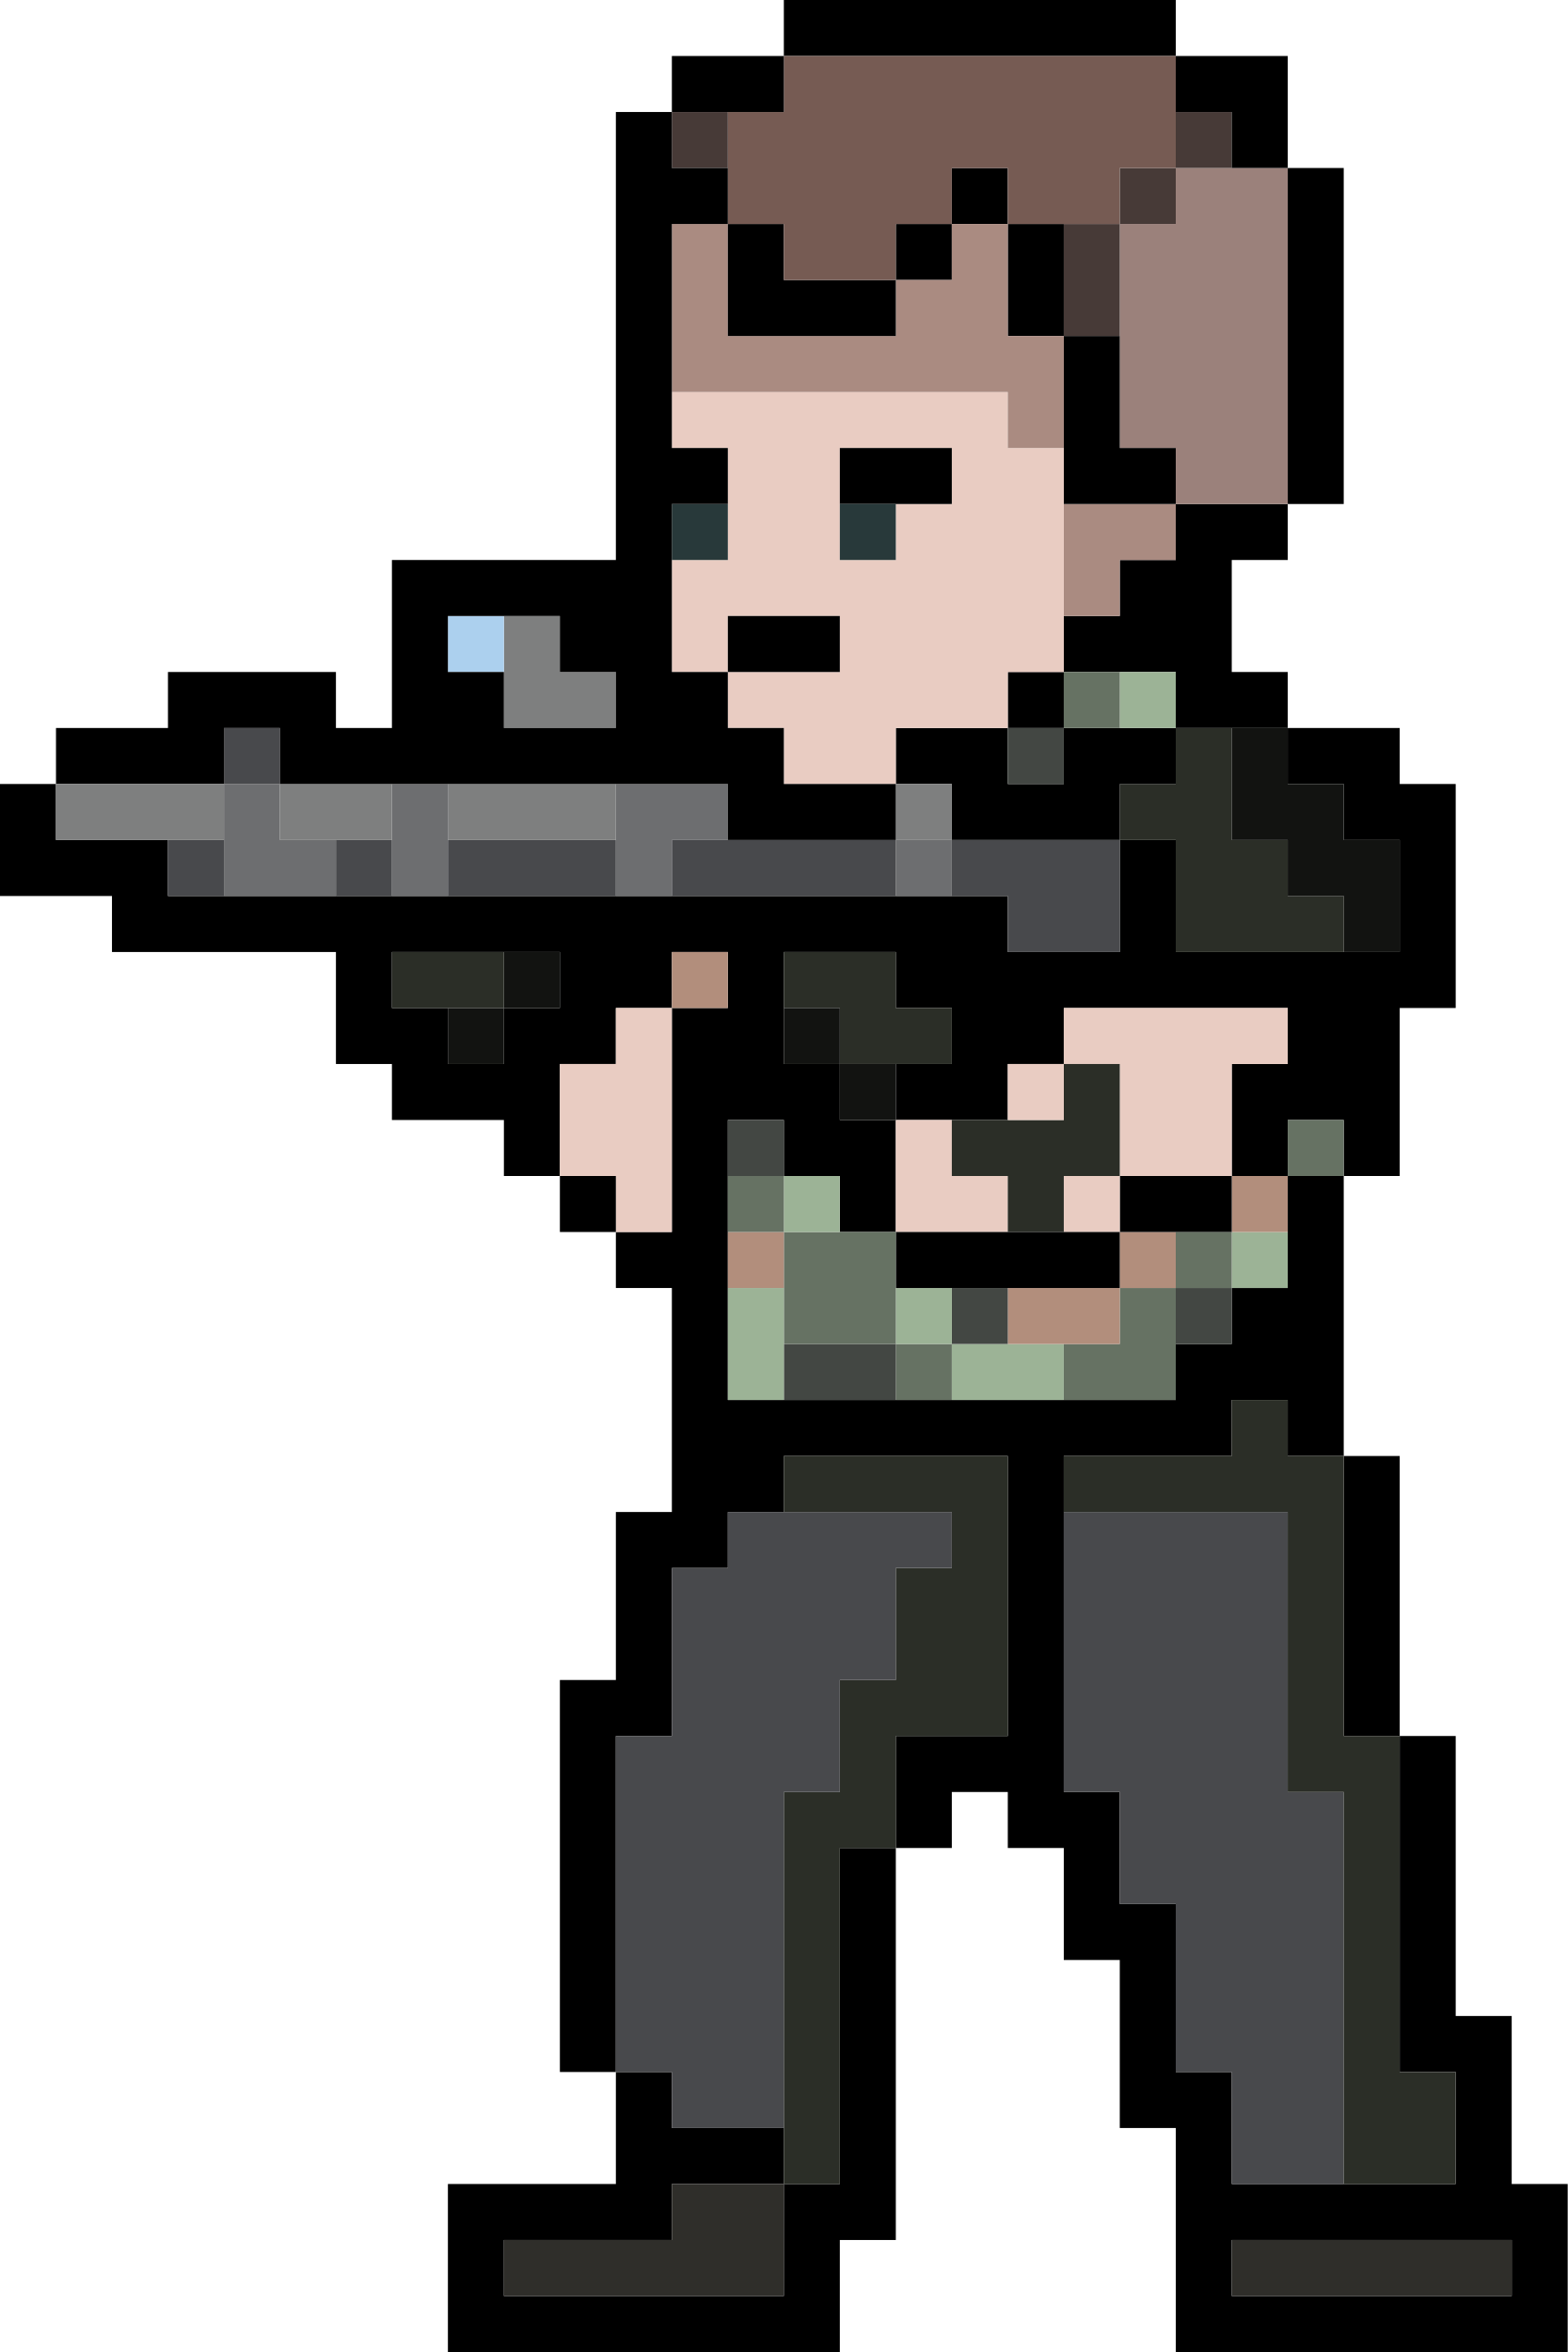
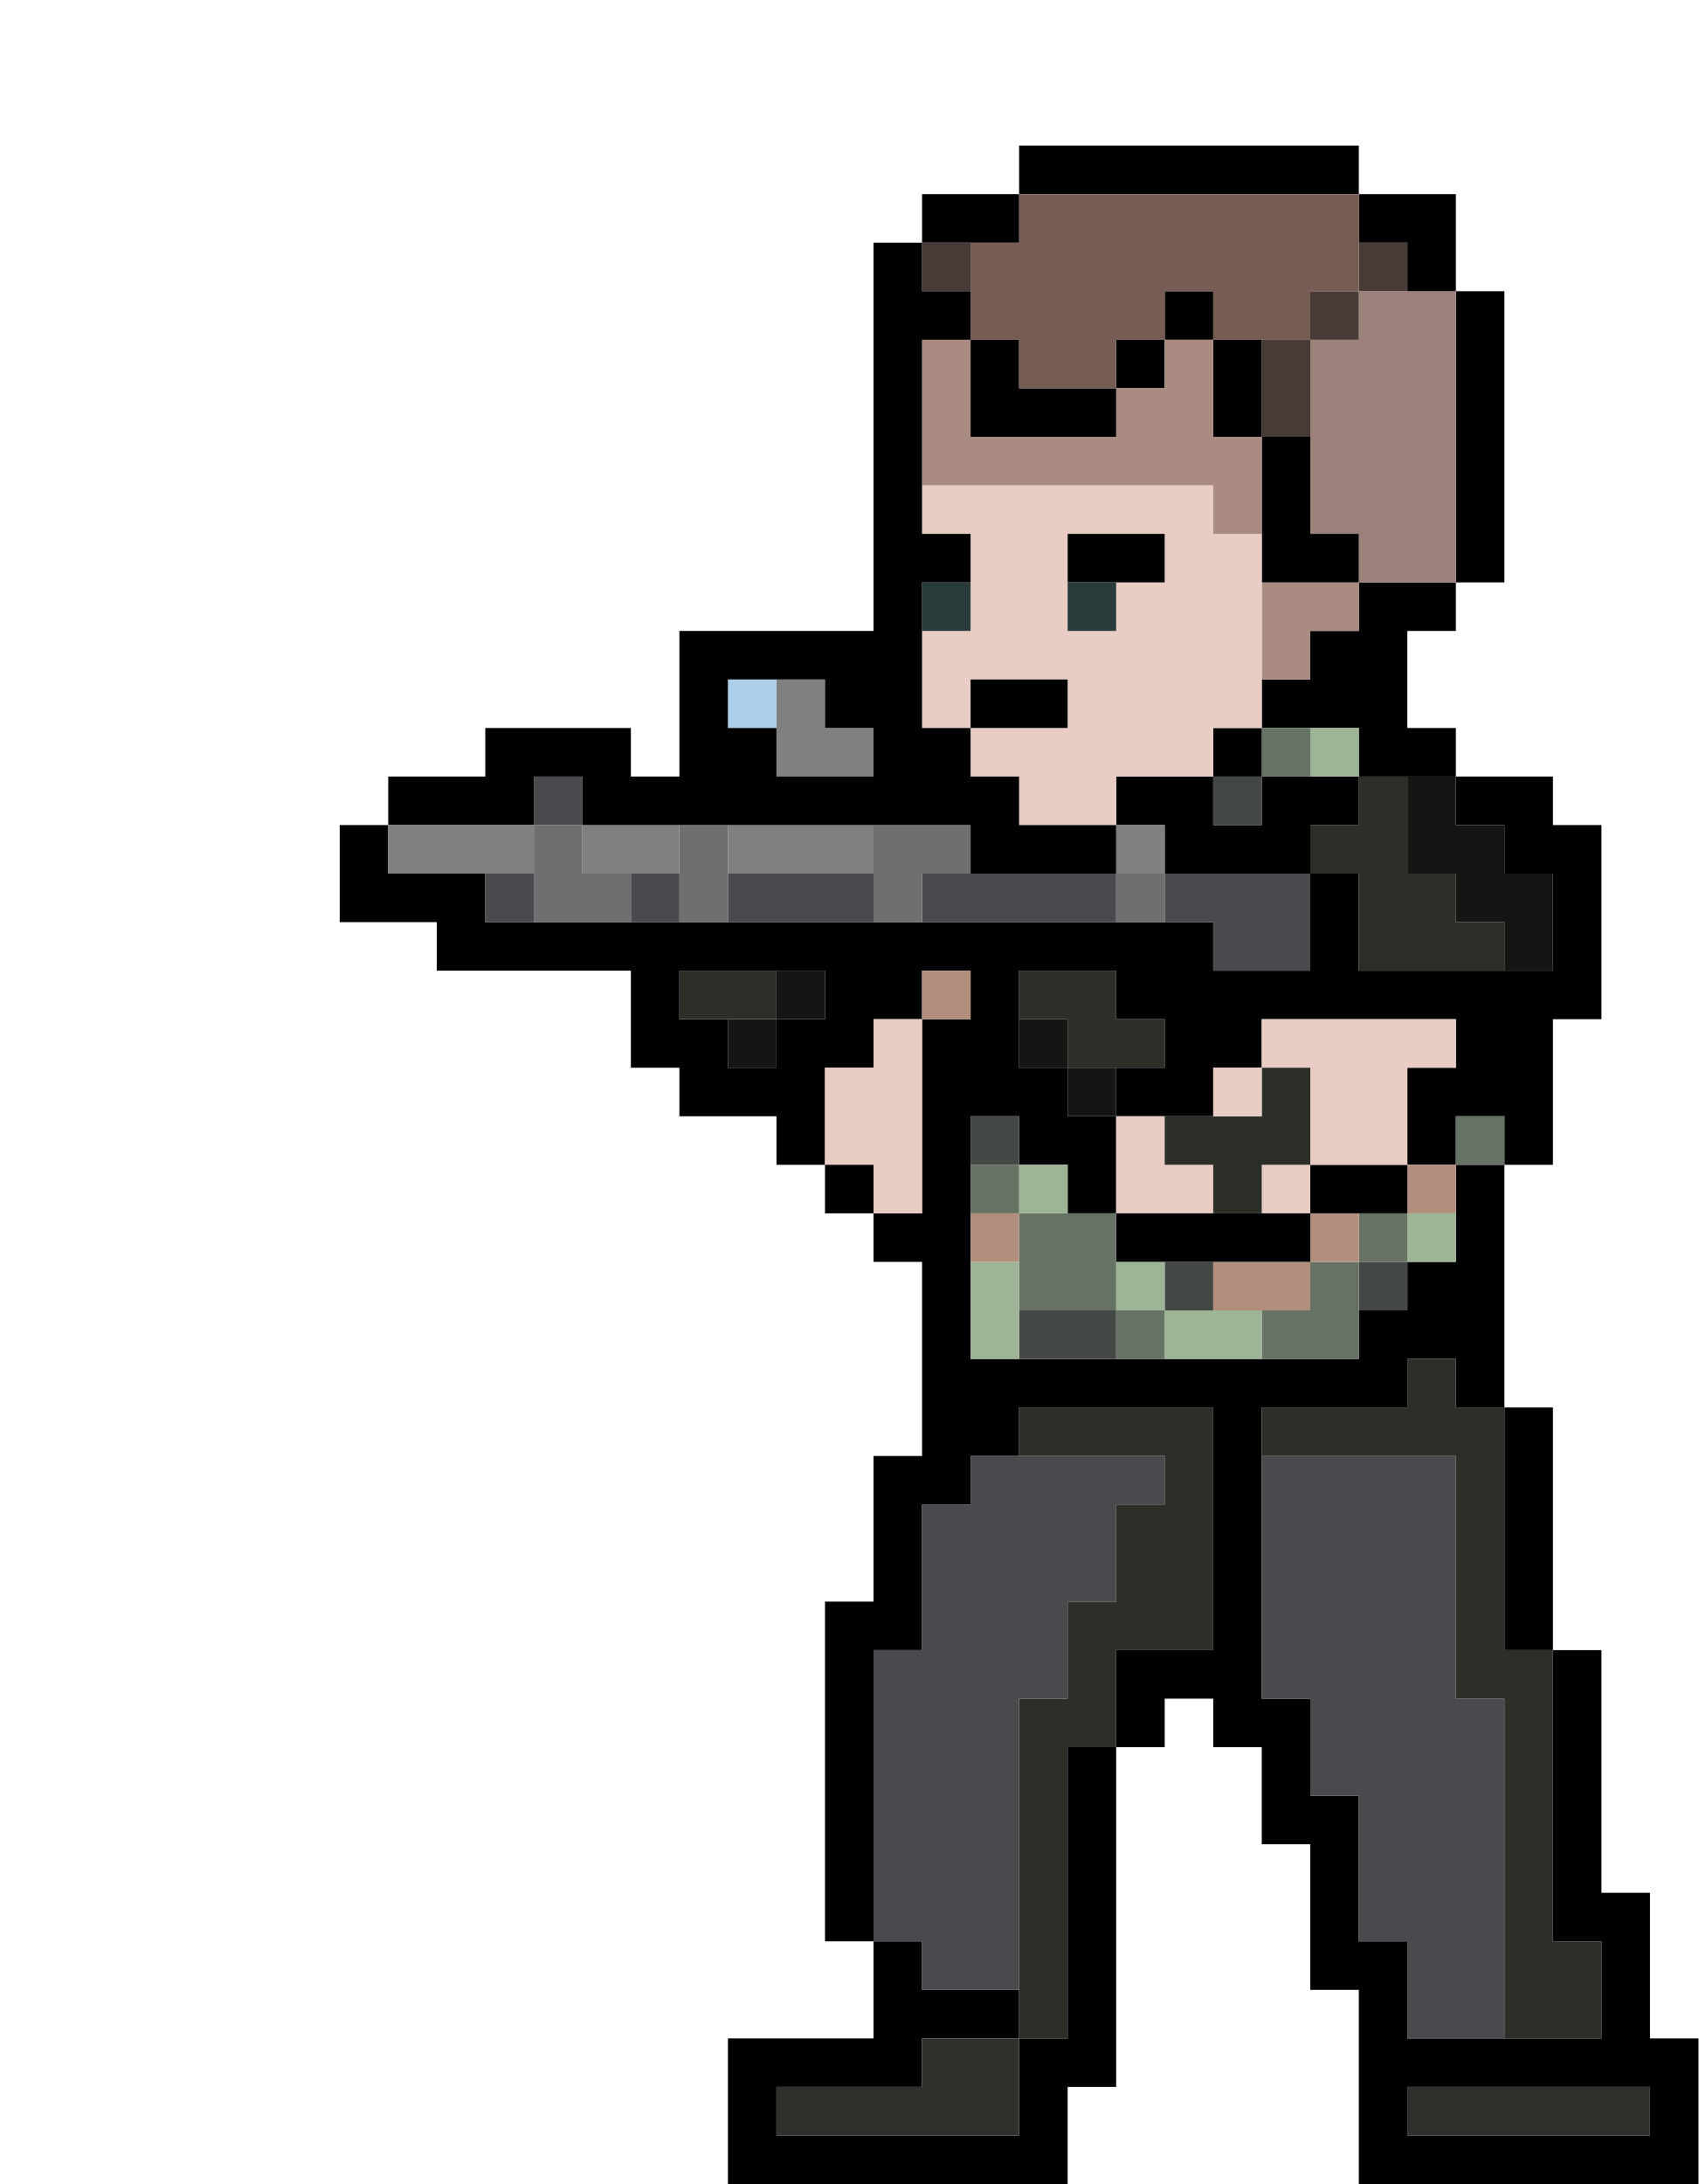
- <svg xmlns="http://www.w3.org/2000/svg" id="Layer_1" data-name="Layer 1" viewBox="0 0 56 84">
+ <svg xmlns="http://www.w3.org/2000/svg" id="Layer_1" data-name="Layer 1" viewBox="0 0 70 90">
  <defs>
    <style>
      .cls-1 {
-         fill: #9cb396;
+         fill: #9db497;
      }

      .cls-2 {
-         fill: #acd0ee;
+         fill: #e9ccc3;
      }

      .cls-3 {
-         fill: #28393a;
+         fill: #7f8080;
      }

      .cls-4 {
-         fill: #765b53;
+         fill: #adcfec;
      }

      .cls-5 {
-         fill: #7e7f7f;
+         fill: #2c2f28;
      }

      .cls-6 {
-         fill: #434743;
+         fill: #483b37;
      }

      .cls-7 {
-         fill: #e9ccc2;
+         fill: #b28f7d;
      }

      .cls-8 {
-         fill: #667263;
+         fill: #151614;
      }

      .cls-9 {
-         fill: #473a37;
+         fill: #293a3a;
      }

      .cls-10 {
-         fill: #2f2e2a;
+         fill: #775c54;
      }

      .cls-11 {
-         fill: #2b2e27;
+         fill: #302f2b;
      }

      .cls-12 {
+         fill: #494a4d;
+       }
+ 
+       .cls-13 {
        fill: #aa8b81;
      }

-       .cls-13 {
-         fill: #b28e7c;
-       }
- 
      .cls-14 {
-         fill: #9b817b;
+         fill: #010101;
      }

      .cls-15 {
-         fill: #121311;
+         fill: #6e6f71;
      }

      .cls-16 {
-         fill: #6d6e70;
+         fill: #444844;
      }

      .cls-17 {
-         fill: #48494c;
+         fill: #9c817b;
+       }
+ 
+       .cls-18 {
+         fill: #667364;
      }
    </style>
  </defs>
-   <path d="M54,78v-6h-2v-10h-2v12h2v4h-8v-4h-2v-6h-2v-4h-2v-12h6v-2h2v2h2v-10h-2v4h-2v2h-2v2h-16v-10h2v2h2v2h2v-4h-2v-2h-2v-4h4v2h2v2h-2v2h4v-2h2v-2h8v2h-2v4h2v-2h2v2h2v-6h2v-8h-2v-2h-4v2h2v2h2v4h-8v-4h-2v4h-4v-2H6v-2H2v-2H0v4h4v2h8v4h2v2h4v2h2v-4h2v-2h2v-2h2v2h-2v8h-2v2h2v8h-2v6h-2v14h2v-12h2v-6h2v-2h2v-2h8v10h-4v4h2v-2h2v2h2v4h2v6h2v8h14v-6h-2ZM18,36v2h-2v-2h-2v-2h6v2h-2ZM54,82h-10v-2h10v2Z" />
-   <polygon class="cls-10" points="50 80 48 80 46 80 44 80 44 82 46 82 48 82 50 82 52 82 54 82 54 80 52 80 50 80" />
-   <polygon points="48 56 48 58 48 60 48 62 50 62 50 60 50 58 50 56 50 54 50 52 48 52 48 54 48 56" />
-   <polygon class="cls-17" points="48 74 48 72 48 70 48 68 48 66 48 64 46 64 46 62 46 60 46 58 46 56 46 54 44 54 42 54 40 54 38 54 38 56 38 58 38 60 38 62 38 64 40 64 40 66 40 68 42 68 42 70 42 72 42 74 44 74 44 76 44 78 46 78 48 78 48 76 48 74" />
-   <rect class="cls-8" x="46" y="40" width="2" height="2" />
-   <polygon class="cls-11" points="46 50 44 50 44 52 42 52 40 52 38 52 38 54 40 54 42 54 44 54 46 54 46 56 46 58 46 60 46 62 46 64 48 64 48 66 48 68 48 70 48 72 48 74 48 76 48 78 50 78 52 78 52 76 52 74 50 74 50 72 50 70 50 68 50 66 50 64 50 62 48 62 48 60 48 58 48 56 48 54 48 52 46 52 46 50" />
-   <rect class="cls-1" x="44" y="44" width="2" height="2" />
-   <rect class="cls-13" x="44" y="42" width="2" height="2" />
-   <polygon class="cls-11" points="46 32 46 30 44 30 44 28 44 26 42 26 42 28 40 28 40 30 42 30 42 32 42 34 44 34 46 34 48 34 48 32 46 32" />
-   <polygon points="46 10 46 12 46 14 46 16 46 18 48 18 48 16 48 14 48 12 48 10 48 8 48 6 46 6 46 8 46 10" />
-   <rect class="cls-6" x="42" y="46" width="2" height="2" />
-   <rect class="cls-8" x="42" y="44" width="2" height="2" />
-   <polygon class="cls-15" points="44 28 44 30 46 30 46 32 48 32 48 34 50 34 50 32 50 30 48 30 48 28 46 28 46 26 44 26 44 28" />
-   <polygon class="cls-8" points="40 46 40 48 38 48 38 50 40 50 42 50 42 48 42 46 40 46" />
-   <rect class="cls-13" x="40" y="44" width="2" height="2" />
-   <polygon points="40 42 40 44 42 44 44 44 44 42 42 42 40 42" />
-   <polygon points="42 18 42 20 40 20 40 22 38 22 38 24 40 24 42 24 42 26 44 26 46 26 46 24 44 24 44 22 44 20 46 20 46 18 44 18 42 18" />
-   <polygon class="cls-14" points="42 6 42 8 40 8 40 10 40 12 40 14 40 16 42 16 42 18 44 18 46 18 46 16 46 14 46 12 46 10 46 8 46 6 44 6 42 6" />
-   <rect class="cls-9" x="42" y="4" width="2" height="2" />
-   <polygon points="44 4 44 6 46 6 46 4 46 2 44 2 42 2 42 4 44 4" />
-   <rect class="cls-7" x="38" y="42" width="2" height="2" />
-   <polygon class="cls-7" points="40 40 40 42 42 42 44 42 44 40 44 38 46 38 46 36 44 36 42 36 40 36 38 36 38 38 40 38 40 40" />
-   <polygon points="42 28 42 26 40 26 38 26 38 28 36 28 36 26 34 26 32 26 32 28 34 28 34 30 36 30 38 30 40 30 40 28 42 28" />
-   <rect class="cls-1" x="40" y="24" width="2" height="2" />
-   <rect class="cls-9" x="40" y="6" width="2" height="2" />
-   <polygon class="cls-1" points="36 48 34 48 34 50 36 50 38 50 38 48 36 48" />
-   <polygon class="cls-13" points="36 46 36 48 38 48 40 48 40 46 38 46 36 46" />
-   <rect class="cls-8" x="38" y="24" width="2" height="2" />
-   <polygon class="cls-12" points="38 18 38 20 38 22 40 22 40 20 42 20 42 18 40 18 38 18" />
-   <polygon points="38 14 38 16 38 18 40 18 42 18 42 16 40 16 40 14 40 12 38 12 38 14" />
-   <polygon class="cls-9" points="38 12 40 12 40 10 40 8 38 8 38 10 38 12" />
-   <rect class="cls-6" x="34" y="46" width="2" height="2" />
-   <polygon class="cls-7" points="36 44 36 42 34 42 34 40 32 40 32 42 32 44 34 44 36 44" />
-   <polygon class="cls-11" points="36 42 36 44 38 44 38 42 40 42 40 40 40 38 38 38 38 40 36 40 34 40 34 42 36 42" />
-   <rect class="cls-7" x="36" y="38" width="2" height="2" />
-   <polygon class="cls-17" points="36 30 34 30 34 32 36 32 36 34 38 34 40 34 40 32 40 30 38 30 36 30" />
-   <rect class="cls-6" x="36" y="26" width="2" height="2" />
-   <rect x="36" y="24" width="2" height="2" />
-   <polygon points="36 12 38 12 38 10 38 8 36 8 36 10 36 12" />
-   <rect class="cls-8" x="32" y="48" width="2" height="2" />
-   <rect class="cls-1" x="32" y="46" width="2" height="2" />
-   <polygon points="34 46 36 46 38 46 40 46 40 44 38 44 36 44 34 44 32 44 32 46 34 46" />
-   <rect x="34" y="6" width="2" height="2" />
-   <polygon points="30 68 30 70 30 72 30 74 30 76 30 78 28 78 28 80 28 82 26 82 24 82 22 82 20 82 18 82 18 80 20 80 22 80 24 80 24 78 26 78 28 78 28 76 26 76 24 76 24 74 22 74 22 76 22 78 20 78 18 78 16 78 16 80 16 82 16 84 18 84 20 84 22 84 24 84 26 84 28 84 30 84 30 82 30 80 32 80 32 78 32 76 32 74 32 72 32 70 32 68 32 66 30 66 30 68" />
-   <polygon class="cls-11" points="32 62 34 62 36 62 36 60 36 58 36 56 36 54 36 52 34 52 32 52 30 52 28 52 28 54 30 54 32 54 34 54 34 56 32 56 32 58 32 60 30 60 30 62 30 64 28 64 28 66 28 68 28 70 28 72 28 74 28 76 28 78 30 78 30 76 30 74 30 72 30 70 30 68 30 66 32 66 32 64 32 62" />
-   <polygon class="cls-6" points="30 48 28 48 28 50 30 50 32 50 32 48 30 48" />
-   <polygon class="cls-11" points="34 38 34 36 32 36 32 34 30 34 28 34 28 36 30 36 30 38 32 38 34 38" />
-   <rect class="cls-16" x="32" y="30" width="2" height="2" />
-   <rect class="cls-5" x="32" y="28" width="2" height="2" />
-   <path class="cls-7" d="M34,26h2v-2h2v-8h-2v-2h-12v2h2v4h-2v4h2v-2h4v2h-4v2h2v2h4v-2h2ZM30,18v-2h4v2h-2v2h-2v-2Z" />
-   <polygon points="34 18 34 16 32 16 30 16 30 18 32 18 34 18" />
-   <rect x="32" y="8" width="2" height="2" />
-   <polygon class="cls-8" points="28 46 28 48 30 48 32 48 32 46 32 44 30 44 28 44 28 46" />
-   <rect class="cls-1" x="28" y="42" width="2" height="2" />
-   <rect class="cls-15" x="30" y="38" width="2" height="2" />
-   <polygon class="cls-17" points="30 30 28 30 26 30 24 30 24 32 26 32 28 32 30 32 32 32 32 30 30 30" />
-   <rect class="cls-3" x="30" y="18" width="2" height="2" />
-   <polygon points="32 2 34 2 36 2 38 2 40 2 42 2 42 0 40 0 38 0 36 0 34 0 32 0 30 0 28 0 28 2 30 2 32 2" />
-   <polygon class="cls-1" points="28 46 26 46 26 48 26 50 28 50 28 48 28 46" />
-   <rect class="cls-13" x="26" y="44" width="2" height="2" />
-   <rect class="cls-8" x="26" y="42" width="2" height="2" />
-   <rect class="cls-6" x="26" y="40" width="2" height="2" />
-   <rect class="cls-15" x="28" y="36" width="2" height="2" />
-   <polygon points="30 24 30 22 28 22 26 22 26 24 28 24 30 24" />
-   <polygon class="cls-10" points="24 78 24 80 22 80 20 80 18 80 18 82 20 82 22 82 24 82 26 82 28 82 28 80 28 78 26 78 24 78" />
-   <polygon class="cls-17" points="24 76 26 76 28 76 28 74 28 72 28 70 28 68 28 66 28 64 30 64 30 62 30 60 32 60 32 58 32 56 34 56 34 54 32 54 30 54 28 54 26 54 26 56 24 56 24 58 24 60 24 62 22 62 22 64 22 66 22 68 22 70 22 72 22 74 24 74 24 76" />
-   <polygon class="cls-12" points="28 14 30 14 32 14 34 14 36 14 36 16 38 16 38 14 38 12 36 12 36 10 36 8 34 8 34 10 32 10 32 12 30 12 28 12 26 12 26 10 26 8 24 8 24 10 24 12 24 14 26 14 28 14" />
-   <polygon points="26 12 28 12 30 12 32 12 32 10 30 10 28 10 28 8 26 8 26 10 26 12" />
-   <polygon class="cls-4" points="26 4 26 6 26 8 28 8 28 10 30 10 32 10 32 8 34 8 34 6 36 6 36 8 38 8 40 8 40 6 42 6 42 4 42 2 40 2 38 2 36 2 34 2 32 2 30 2 28 2 28 4 26 4" />
-   <polygon points="28 4 28 2 26 2 24 2 24 4 26 4 28 4" />
-   <polygon class="cls-7" points="24 42 24 40 24 38 24 36 22 36 22 38 20 38 20 40 20 42 22 42 22 44 24 44 24 42" />
-   <rect class="cls-13" x="24" y="34" width="2" height="2" />
-   <polygon class="cls-16" points="26 30 26 28 24 28 22 28 22 30 22 32 24 32 24 30 26 30" />
-   <rect class="cls-3" x="24" y="18" width="2" height="2" />
-   <rect class="cls-9" x="24" y="4" width="2" height="2" />
-   <rect x="20" y="42" width="2" height="2" />
-   <polygon class="cls-17" points="20 30 18 30 16 30 16 32 18 32 20 32 22 32 22 30 20 30" />
-   <rect class="cls-15" x="18" y="34" width="2" height="2" />
-   <polygon class="cls-5" points="18 26 20 26 22 26 22 24 20 24 20 22 18 22 18 24 18 26" />
-   <rect class="cls-15" x="16" y="36" width="2" height="2" />
-   <polygon class="cls-11" points="16 34 14 34 14 36 16 36 18 36 18 34 16 34" />
-   <polygon class="cls-5" points="18 30 20 30 22 30 22 28 20 28 18 28 16 28 16 30 18 30" />
-   <rect class="cls-2" x="16" y="22" width="2" height="2" />
-   <polygon class="cls-16" points="16 28 14 28 14 30 14 32 16 32 16 30 16 28" />
-   <rect class="cls-17" x="12" y="30" width="2" height="2" />
-   <polygon class="cls-16" points="10 30 10 28 8 28 8 30 8 32 10 32 12 32 12 30 10 30" />
-   <polygon class="cls-5" points="12 30 14 30 14 28 12 28 10 28 10 30 12 30" />
-   <rect class="cls-17" x="8" y="26" width="2" height="2" />
-   <rect class="cls-17" x="6" y="30" width="2" height="2" />
-   <path d="M6,28h2v-2h2v2h16v2h6v-2h-4v-2h-2v-2h-2v-6h2v-2h-2v-8h2v-2h-2v-2h-2v16h-8v6h-2v-2h-6v2H2v2h4ZM16,22h4v2h2v2h-4v-2h-2v-2Z" />
-   <polygon class="cls-5" points="4 30 6 30 8 30 8 28 6 28 4 28 2 28 2 30 4 30" />
+   <path class="cls-14" d="M68,84v-6h-2v-10h-2v12h2v4h-8v-4h-2v-6h-2v-4h-2v-12h6v-2h2v2h2v-10h-2v4h-2v2h-2v2h-16v-10h2v2h2v2h2v-4h-2v-2h-2v-4h4v2h2v2h-2v2h4v-2h2v-2h8v2h-2v4h2v-2h2v2h2v-6h2v-8h-2v-2h-4v2h2v2h2v4h-8v-4h-2v4h-4v-2h-30v-2h-4v-2h-2v4h4v2h8v4h2v2h4v2h2v-4h2v-2h2v-2h2v2h-2v8h-2v2h2v8h-2v6h-2v14h2v-12h2v-6h2v-2h2v-2h8v10h-4v4h2v-2h2v2h2v4h2v6h2v8h14v-6h-2ZM32,42v2h-2v-2h-2v-2h6v2h-2ZM68,88h-10v-2h10v2Z" />
+   <polygon class="cls-11" points="64 86 62 86 60 86 58 86 58 88 60 88 62 88 64 88 66 88 68 88 68 86 66 86 64 86" />
+   <polygon class="cls-14" points="62 62 62 64 62 66 62 68 64 68 64 66 64 64 64 62 64 60 64 58 62 58 62 60 62 62" />
+   <polygon class="cls-12" points="62 80 62 78 62 76 62 74 62 72 62 70 60 70 60 68 60 66 60 64 60 62 60 60 58 60 56 60 54 60 52 60 52 62 52 64 52 66 52 68 52 70 54 70 54 72 54 74 56 74 56 76 56 78 56 80 58 80 58 82 58 84 60 84 62 84 62 82 62 80" />
+   <rect class="cls-18" x="60" y="46" width="2" height="2" />
+   <polygon class="cls-5" points="60 56 58 56 58 58 56 58 54 58 52 58 52 60 54 60 56 60 58 60 60 60 60 62 60 64 60 66 60 68 60 70 62 70 62 72 62 74 62 76 62 78 62 80 62 82 62 84 64 84 66 84 66 82 66 80 64 80 64 78 64 76 64 74 64 72 64 70 64 68 62 68 62 66 62 64 62 62 62 60 62 58 60 58 60 56" />
+   <rect class="cls-1" x="58" y="50" width="2" height="2" />
+   <rect class="cls-7" x="58" y="48" width="2" height="2" />
+   <polygon class="cls-5" points="60 38 60 36 58 36 58 34 58 32 56 32 56 34 54 34 54 36 56 36 56 38 56 40 58 40 60 40 62 40 62 38 60 38" />
+   <polygon class="cls-14" points="60 16 60 18 60 20 60 22 60 24 62 24 62 22 62 20 62 18 62 16 62 14 62 12 60 12 60 14 60 16" />
+   <rect class="cls-16" x="56" y="52" width="2" height="2" />
+   <rect class="cls-18" x="56" y="50" width="2" height="2" />
+   <polygon class="cls-8" points="58 34 58 36 60 36 60 38 62 38 62 40 64 40 64 38 64 36 62 36 62 34 60 34 60 32 58 32 58 34" />
+   <polygon class="cls-18" points="54 52 54 54 52 54 52 56 54 56 56 56 56 54 56 52 54 52" />
+   <rect class="cls-7" x="54" y="50" width="2" height="2" />
+   <polygon class="cls-14" points="54 48 54 50 56 50 58 50 58 48 56 48 54 48" />
+   <polygon class="cls-14" points="56 24 56 26 54 26 54 28 52 28 52 30 54 30 56 30 56 32 58 32 60 32 60 30 58 30 58 28 58 26 60 26 60 24 58 24 56 24" />
+   <polygon class="cls-17" points="56 12 56 14 54 14 54 16 54 18 54 20 54 22 56 22 56 24 58 24 60 24 60 22 60 20 60 18 60 16 60 14 60 12 58 12 56 12" />
+   <rect class="cls-6" x="56" y="10" width="2" height="2" />
+   <polygon class="cls-14" points="58 10 58 12 60 12 60 10 60 8 58 8 56 8 56 10 58 10" />
+   <rect class="cls-2" x="52" y="48" width="2" height="2" />
+   <polygon class="cls-2" points="54 46 54 48 56 48 58 48 58 46 58 44 60 44 60 42 58 42 56 42 54 42 52 42 52 44 54 44 54 46" />
+   <polygon class="cls-14" points="56 34 56 32 54 32 52 32 52 34 50 34 50 32 48 32 46 32 46 34 48 34 48 36 50 36 52 36 54 36 54 34 56 34" />
+   <rect class="cls-1" x="54" y="30" width="2" height="2" />
+   <rect class="cls-6" x="54" y="12" width="2" height="2" />
+   <polygon class="cls-1" points="50 54 48 54 48 56 50 56 52 56 52 54 50 54" />
+   <polygon class="cls-7" points="50 52 50 54 52 54 54 54 54 52 52 52 50 52" />
+   <rect class="cls-18" x="52" y="30" width="2" height="2" />
+   <polygon class="cls-13" points="52 24 52 26 52 28 54 28 54 26 56 26 56 24 54 24 52 24" />
+   <polygon class="cls-14" points="52 20 52 22 52 24 54 24 56 24 56 22 54 22 54 20 54 18 52 18 52 20" />
+   <polygon class="cls-6" points="52 18 54 18 54 16 54 14 52 14 52 16 52 18" />
+   <rect class="cls-16" x="48" y="52" width="2" height="2" />
+   <polygon class="cls-2" points="50 50 50 48 48 48 48 46 46 46 46 48 46 50 48 50 50 50" />
+   <polygon class="cls-5" points="50 48 50 50 52 50 52 48 54 48 54 46 54 44 52 44 52 46 50 46 48 46 48 48 50 48" />
+   <rect class="cls-2" x="50" y="44" width="2" height="2" />
+   <polygon class="cls-12" points="50 36 48 36 48 38 50 38 50 40 52 40 54 40 54 38 54 36 52 36 50 36" />
+   <rect class="cls-16" x="50" y="32" width="2" height="2" />
+   <rect class="cls-14" x="50" y="30" width="2" height="2" />
+   <polygon class="cls-14" points="50 18 52 18 52 16 52 14 50 14 50 16 50 18" />
+   <rect class="cls-18" x="46" y="54" width="2" height="2" />
+   <rect class="cls-1" x="46" y="52" width="2" height="2" />
+   <polygon class="cls-14" points="48 52 50 52 52 52 54 52 54 50 52 50 50 50 48 50 46 50 46 52 48 52" />
+   <rect class="cls-14" x="48" y="12" width="2" height="2" />
+   <polygon class="cls-14" points="44 74 44 76 44 78 44 80 44 82 44 84 42 84 42 86 42 88 40 88 38 88 36 88 34 88 32 88 32 86 34 86 36 86 38 86 38 84 40 84 42 84 42 82 40 82 38 82 38 80 36 80 36 82 36 84 34 84 32 84 30 84 30 86 30 88 30 90 32 90 34 90 36 90 38 90 40 90 42 90 44 90 44 88 44 86 46 86 46 84 46 82 46 80 46 78 46 76 46 74 46 72 44 72 44 74" />
+   <polygon class="cls-5" points="46 68 48 68 50 68 50 66 50 64 50 62 50 60 50 58 48 58 46 58 44 58 42 58 42 60 44 60 46 60 48 60 48 62 46 62 46 64 46 66 44 66 44 68 44 70 42 70 42 72 42 74 42 76 42 78 42 80 42 82 42 84 44 84 44 82 44 80 44 78 44 76 44 74 44 72 46 72 46 70 46 68" />
+   <polygon class="cls-16" points="44 54 42 54 42 56 44 56 46 56 46 54 44 54" />
+   <polygon class="cls-5" points="48 44 48 42 46 42 46 40 44 40 42 40 42 42 44 42 44 44 46 44 48 44" />
+   <rect class="cls-15" x="46" y="36" width="2" height="2" />
+   <rect class="cls-3" x="46" y="34" width="2" height="2" />
+   <path class="cls-2" d="M48,32h2v-2h2v-8h-2v-2h-12v2h2v4h-2v4h2v-2h4v2h-4v2h2v2h4v-2h2ZM44,24v-2h4v2h-2v2h-2v-2Z" />
+   <polygon class="cls-14" points="48 24 48 22 46 22 44 22 44 24 46 24 48 24" />
+   <rect class="cls-14" x="46" y="14" width="2" height="2" />
+   <polygon class="cls-18" points="42 52 42 54 44 54 46 54 46 52 46 50 44 50 42 50 42 52" />
+   <rect class="cls-1" x="42" y="48" width="2" height="2" />
+   <rect class="cls-8" x="44" y="44" width="2" height="2" />
+   <polygon class="cls-12" points="44 36 42 36 40 36 38 36 38 38 40 38 42 38 44 38 46 38 46 36 44 36" />
+   <rect class="cls-9" x="44" y="24" width="2" height="2" />
+   <polygon class="cls-14" points="46 8 48 8 50 8 52 8 54 8 56 8 56 6 54 6 52 6 50 6 48 6 46 6 44 6 42 6 42 8 44 8 46 8" />
+   <polygon class="cls-1" points="42 52 40 52 40 54 40 56 42 56 42 54 42 52" />
+   <rect class="cls-7" x="40" y="50" width="2" height="2" />
+   <rect class="cls-18" x="40" y="48" width="2" height="2" />
+   <rect class="cls-16" x="40" y="46" width="2" height="2" />
+   <rect class="cls-8" x="42" y="42" width="2" height="2" />
+   <polygon class="cls-14" points="44 30 44 28 42 28 40 28 40 30 42 30 44 30" />
+   <polygon class="cls-11" points="38 84 38 86 36 86 34 86 32 86 32 88 34 88 36 88 38 88 40 88 42 88 42 86 42 84 40 84 38 84" />
+   <polygon class="cls-12" points="38 82 40 82 42 82 42 80 42 78 42 76 42 74 42 72 42 70 44 70 44 68 44 66 46 66 46 64 46 62 48 62 48 60 46 60 44 60 42 60 40 60 40 62 38 62 38 64 38 66 38 68 36 68 36 70 36 72 36 74 36 76 36 78 36 80 38 80 38 82" />
+   <polygon class="cls-13" points="42 20 44 20 46 20 48 20 50 20 50 22 52 22 52 20 52 18 50 18 50 16 50 14 48 14 48 16 46 16 46 18 44 18 42 18 40 18 40 16 40 14 38 14 38 16 38 18 38 20 40 20 42 20" />
+   <polygon class="cls-14" points="40 18 42 18 44 18 46 18 46 16 44 16 42 16 42 14 40 14 40 16 40 18" />
+   <polygon class="cls-10" points="40 10 40 12 40 14 42 14 42 16 44 16 46 16 46 14 48 14 48 12 50 12 50 14 52 14 54 14 54 12 56 12 56 10 56 8 54 8 52 8 50 8 48 8 46 8 44 8 42 8 42 10 40 10" />
+   <polygon class="cls-14" points="42 10 42 8 40 8 38 8 38 10 40 10 42 10" />
+   <polygon class="cls-2" points="38 48 38 46 38 44 38 42 36 42 36 44 34 44 34 46 34 48 36 48 36 50 38 50 38 48" />
+   <rect class="cls-7" x="38" y="40" width="2" height="2" />
+   <polygon class="cls-15" points="40 36 40 34 38 34 36 34 36 36 36 38 38 38 38 36 40 36" />
+   <rect class="cls-9" x="38" y="24" width="2" height="2" />
+   <rect class="cls-6" x="38" y="10" width="2" height="2" />
+   <rect class="cls-14" x="34" y="48" width="2" height="2" />
+   <polygon class="cls-12" points="34 36 32 36 30 36 30 38 32 38 34 38 36 38 36 36 34 36" />
+   <rect class="cls-8" x="32" y="40" width="2" height="2" />
+   <polygon class="cls-3" points="32 32 34 32 36 32 36 30 34 30 34 28 32 28 32 30 32 32" />
+   <rect class="cls-8" x="30" y="42" width="2" height="2" />
+   <polygon class="cls-5" points="30 40 28 40 28 42 30 42 32 42 32 40 30 40" />
+   <polygon class="cls-3" points="32 36 34 36 36 36 36 34 34 34 32 34 30 34 30 36 32 36" />
+   <rect class="cls-4" x="30" y="28" width="2" height="2" />
+   <polygon class="cls-15" points="30 34 28 34 28 36 28 38 30 38 30 36 30 34" />
+   <rect class="cls-12" x="26" y="36" width="2" height="2" />
+   <polygon class="cls-15" points="24 36 24 34 22 34 22 36 22 38 24 38 26 38 26 36 24 36" />
+   <polygon class="cls-3" points="26 36 28 36 28 34 26 34 24 34 24 36 26 36" />
+   <rect class="cls-12" x="22" y="32" width="2" height="2" />
+   <rect class="cls-12" x="20" y="36" width="2" height="2" />
+   <path class="cls-14" d="M20,34h2v-2h2v2h16v2h6v-2h-4v-2h-2v-2h-2v-6h2v-2h-2v-8h2v-2h-2v-2h-2v16h-8v6h-2v-2h-6v2h-4v2h4ZM30,28h4v2h2v2h-4v-2h-2v-2Z" />
+   <polygon class="cls-3" points="18 36 20 36 22 36 22 34 20 34 18 34 16 34 16 36 18 36" />
</svg>
